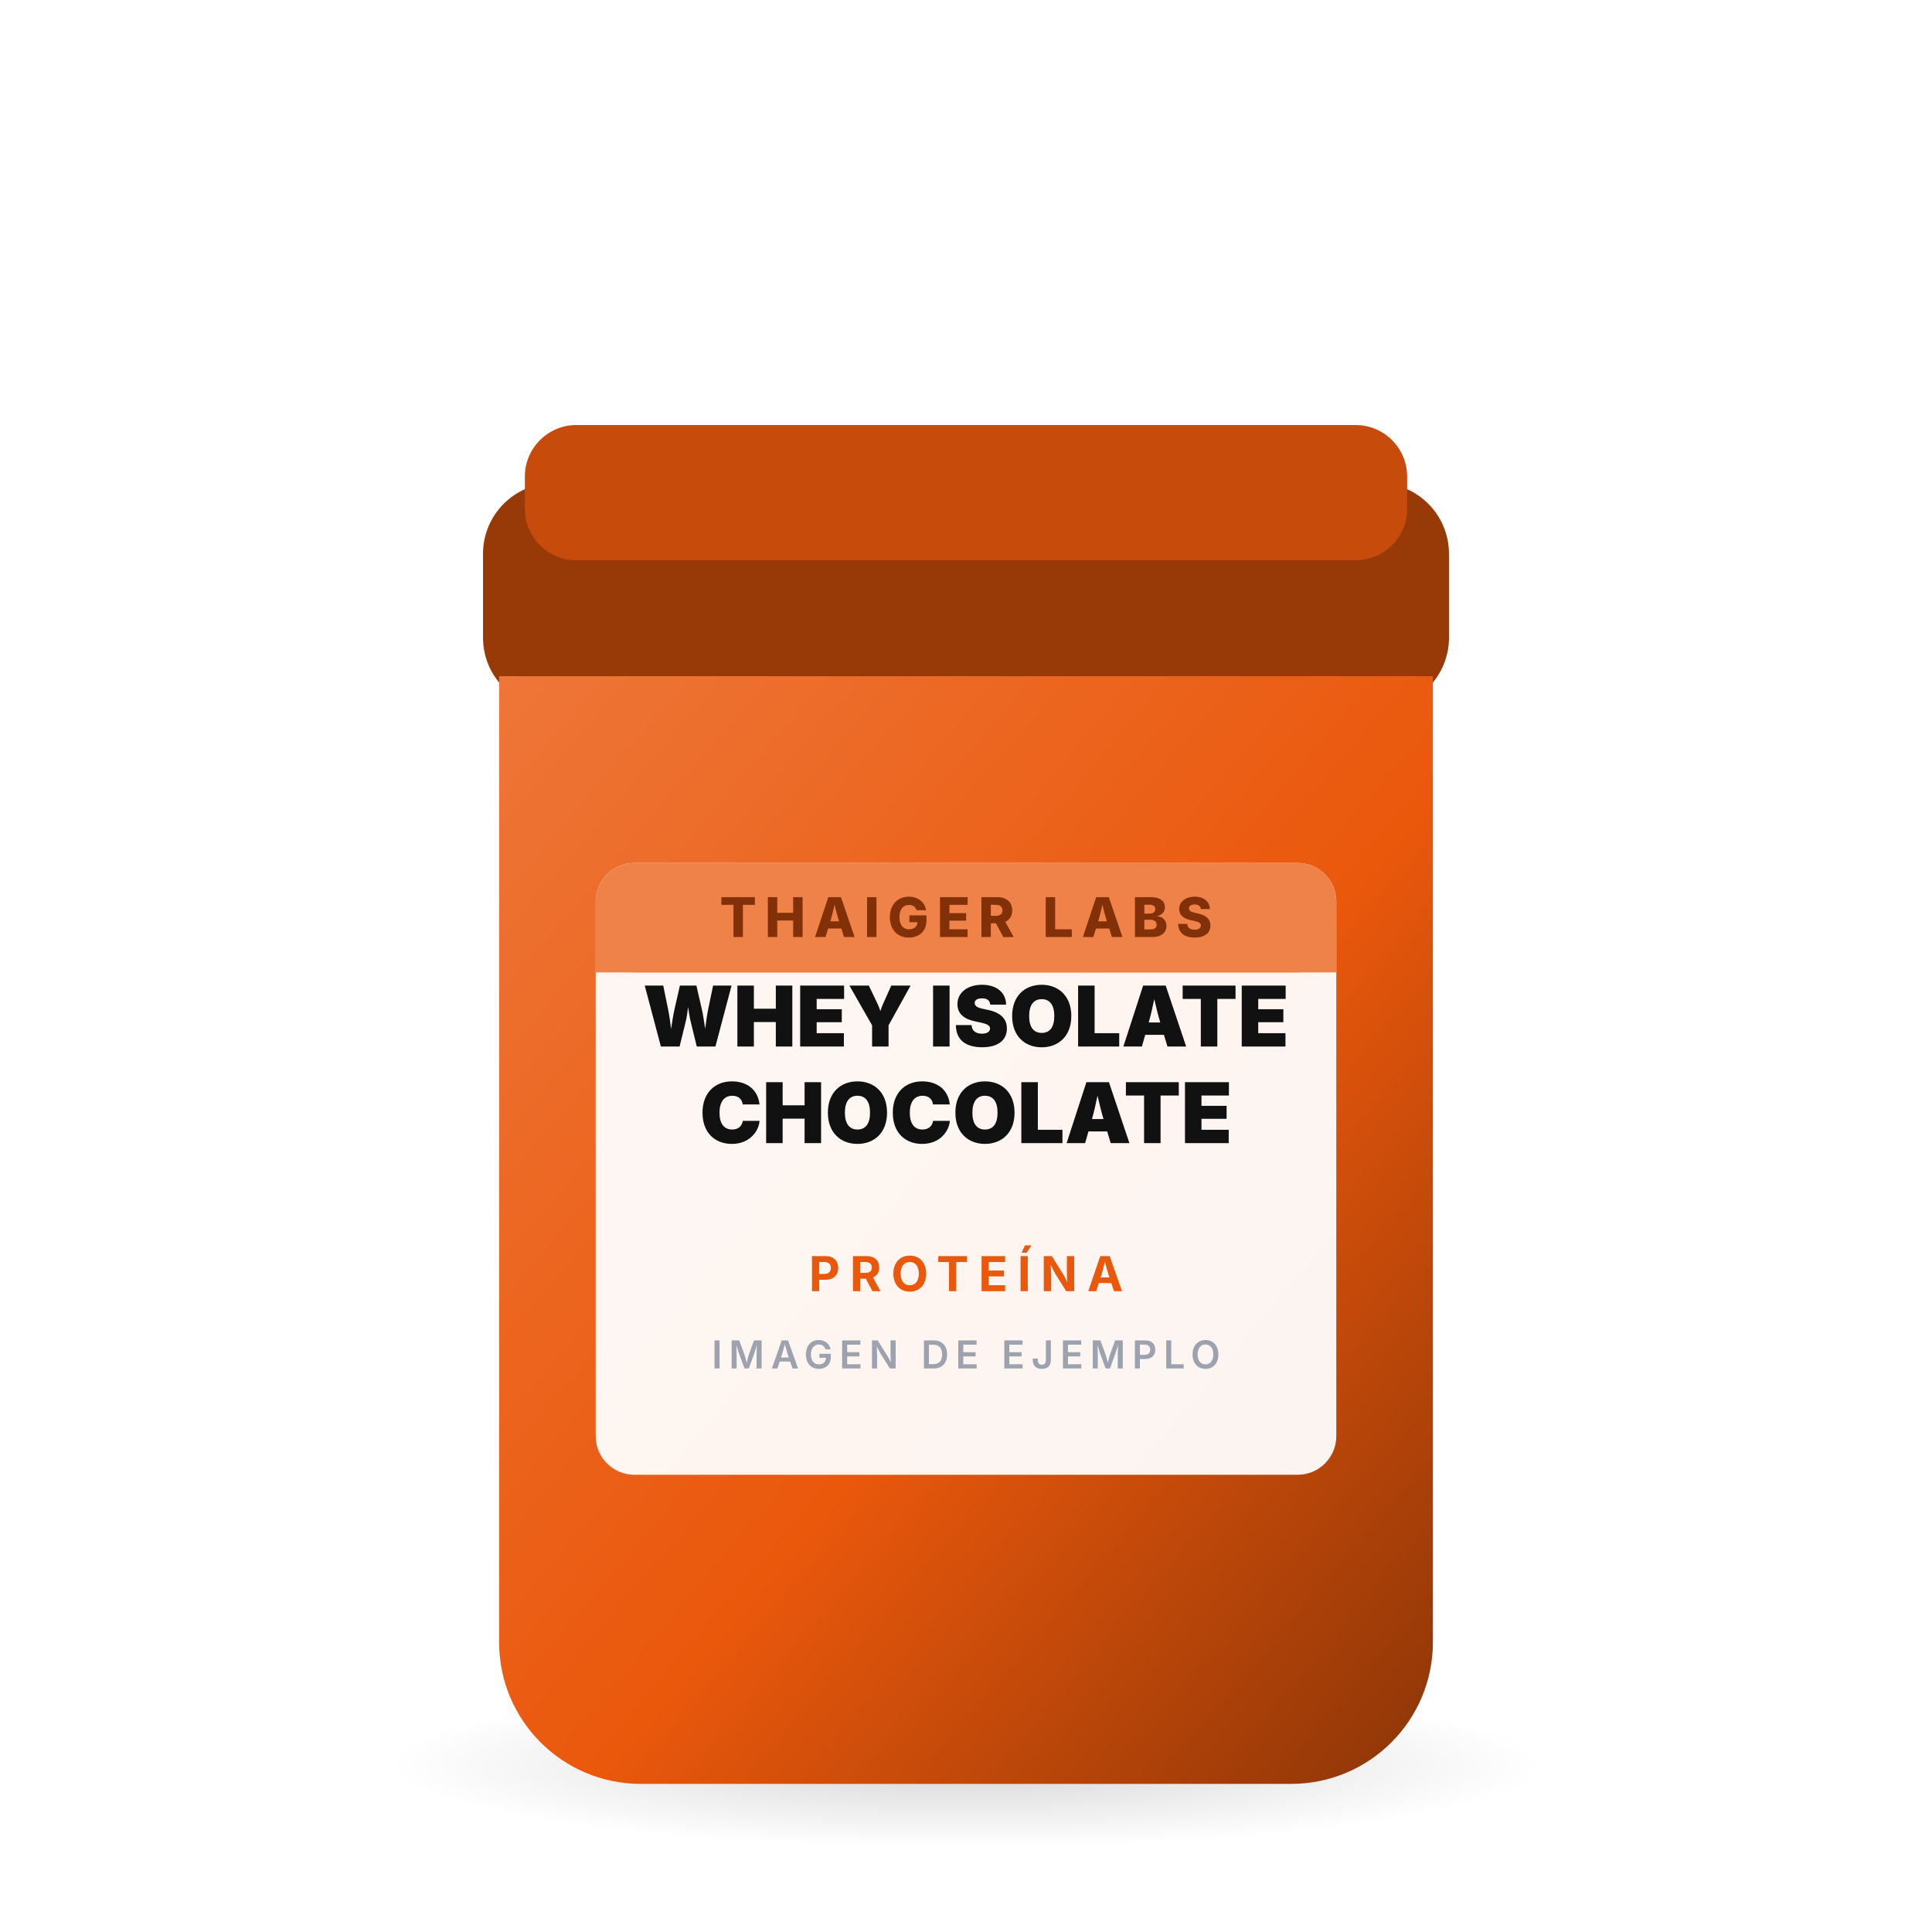
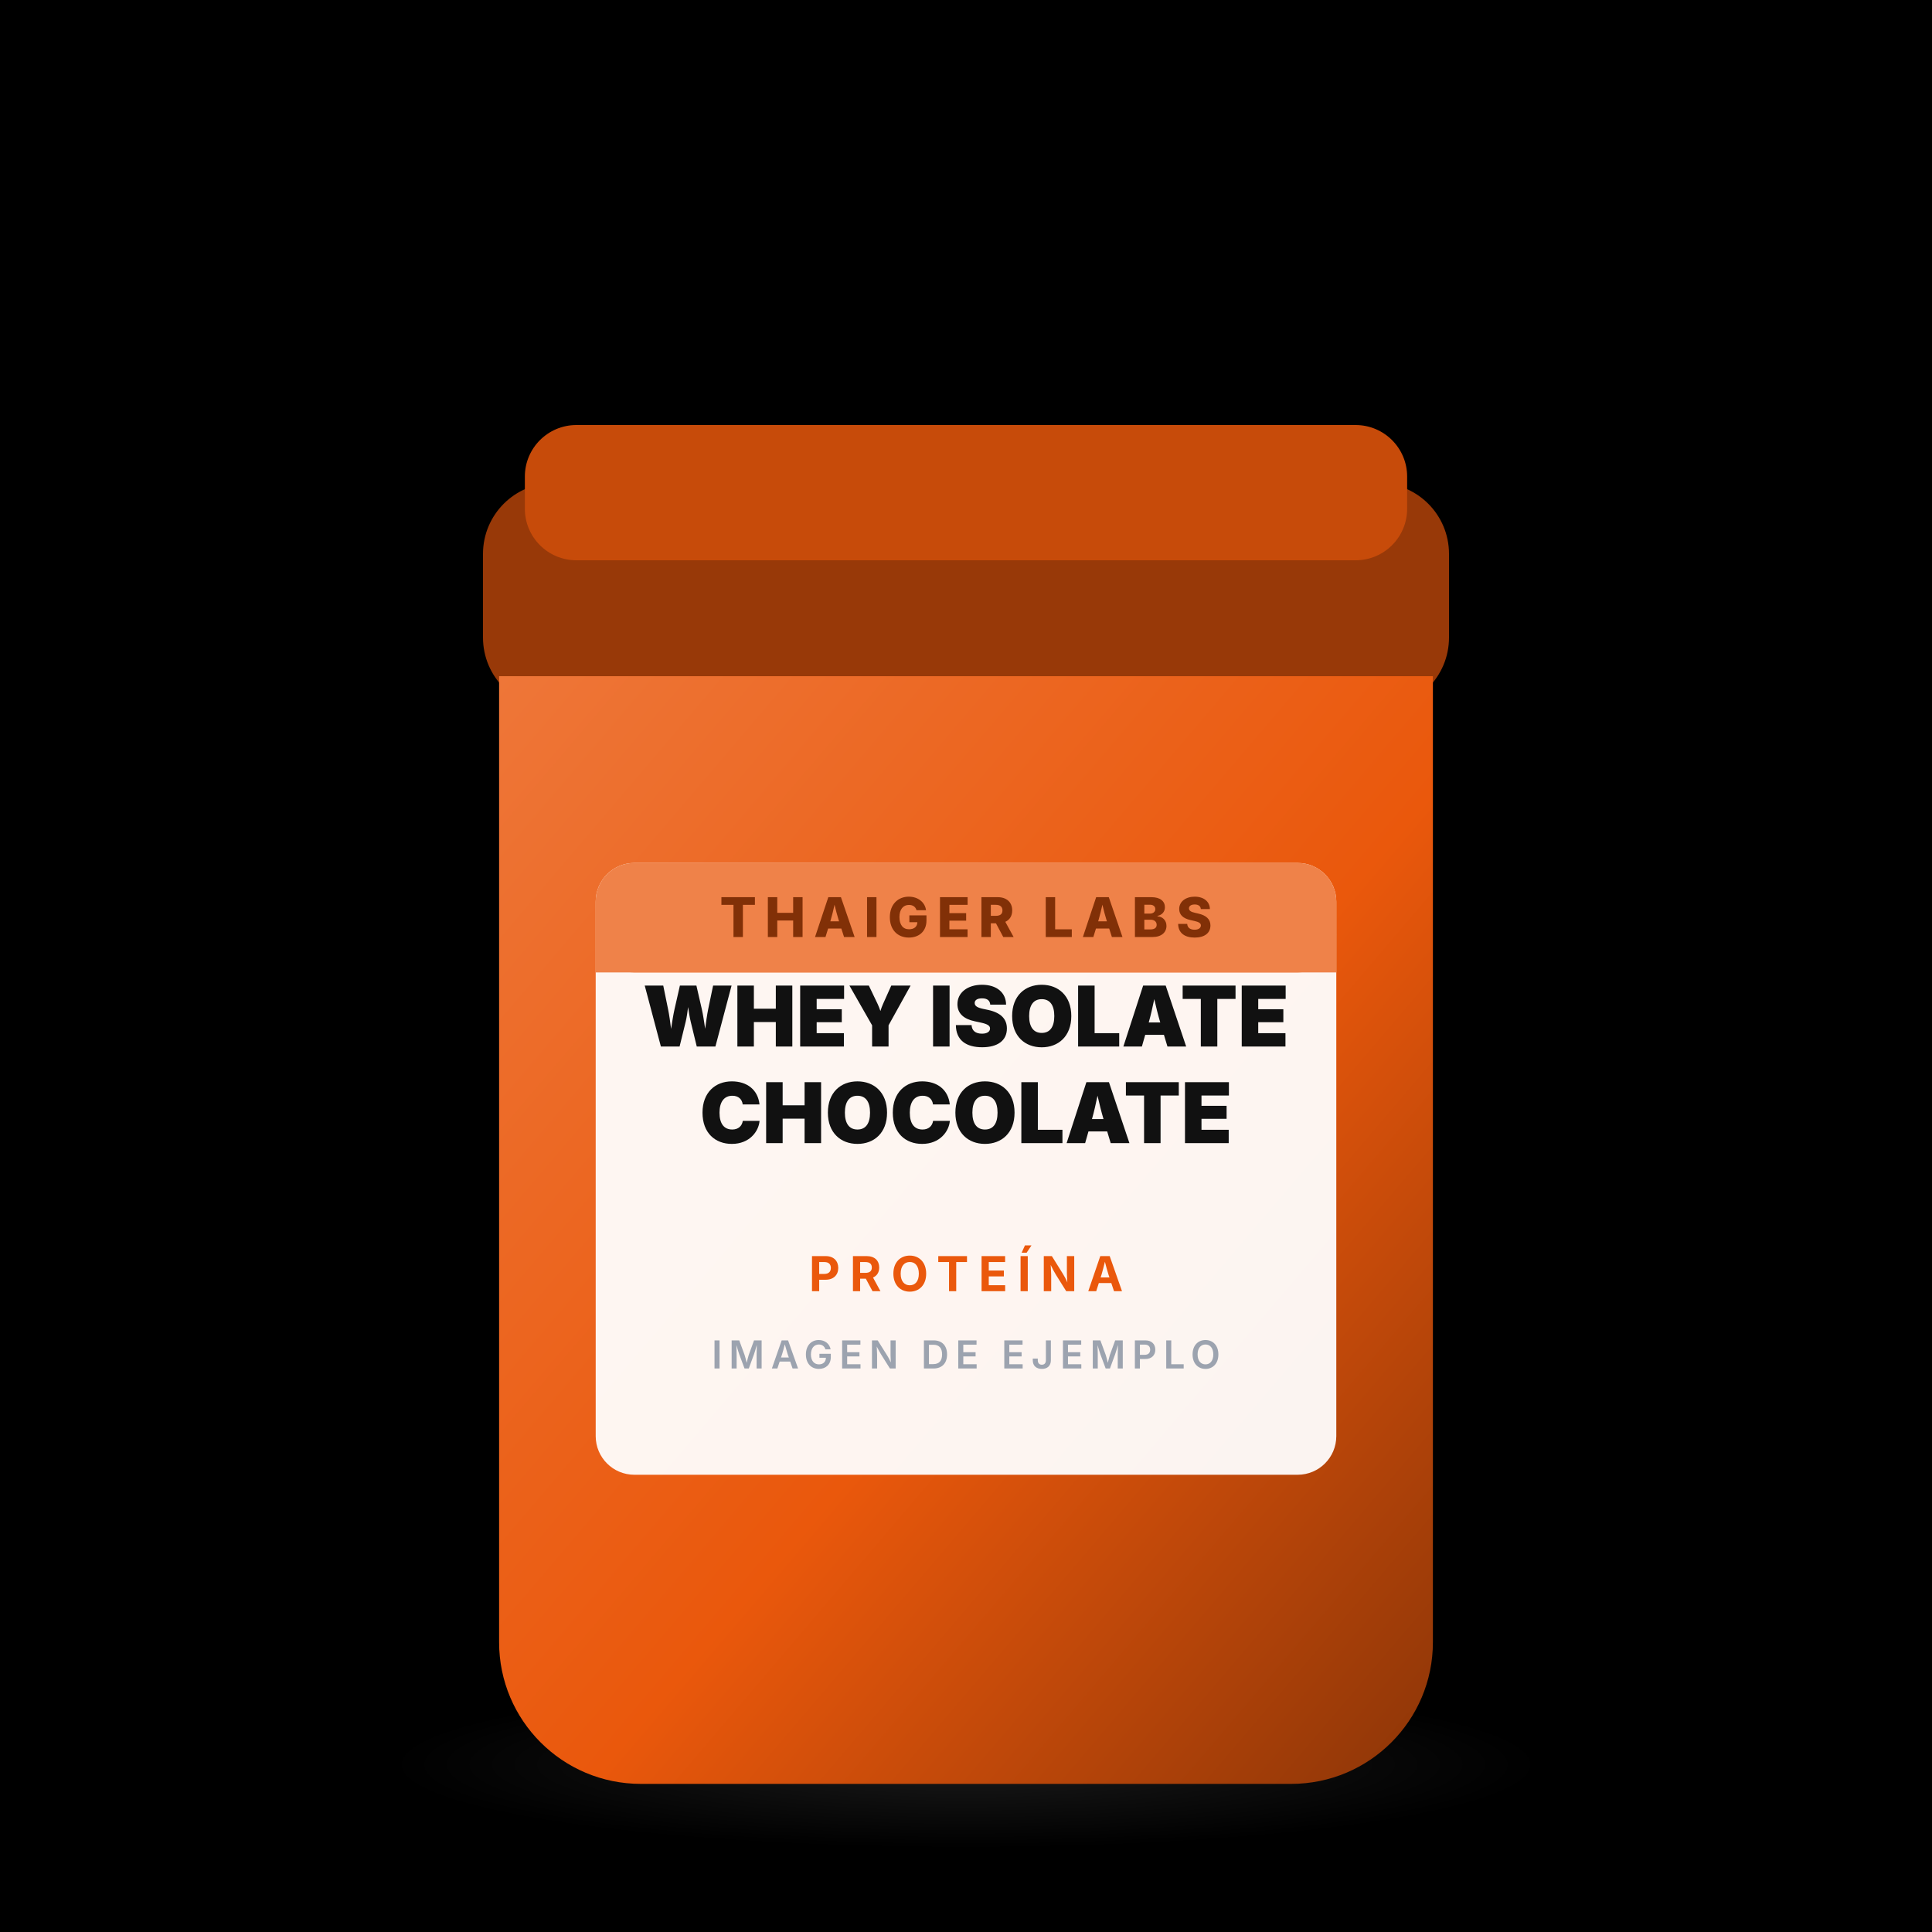
<svg xmlns="http://www.w3.org/2000/svg" viewBox="0 0 600 600" width="600" height="600" role="img" aria-label="Whey Protein Isolate Chocolate 2 kg">
  <defs>
    <linearGradient id="cuerpo" x1="0" y1="0" x2="1" y2="1">
      <stop offset="0%" stop-color="#ee7638" />
      <stop offset="55%" stop-color="#ea580c" />
      <stop offset="100%" stop-color="#8c3507" />
    </linearGradient>
    <radialGradient id="piso" cx="0.5" cy="0.5" r="0.5">
-       <stop offset="0%" stop-color="#000000" stop-opacity="0.16" />
-       <stop offset="100%" stop-color="#000000" stop-opacity="0" />
+       <stop offset="0%" stop-color="#ffffff" stop-opacity="0.10" />
+       <stop offset="100%" stop-color="#ffffff" stop-opacity="0" />
    </radialGradient>
  </defs>
-   <rect width="600" height="600" fill="#ffffff" />
+   <rect width="600" height="600" fill="#000000" />
  <ellipse cx="300" cy="548" rx="180" ry="26" fill="url(#piso)" />
  <rect x="150" y="150" width="300" height="70" rx="22" fill="#983908" />
  <rect x="163" y="132" width="274" height="42" rx="16" fill="#c74b0a" />
  <path d="M155 210 h290 v300 a44 44 0 0 1 -44 44 h-202 a44 44 0 0 1 -44 -44 z" fill="url(#cuerpo)" />
  <rect x="185" y="268" width="230" height="190" rx="12" fill="#ffffff" opacity="0.94" />
  <rect x="185" y="268" width="230" height="34" rx="12" fill="#ef8249" />
  <rect x="185" y="290" width="230" height="12" fill="#ef8249" />
  <text x="300" y="291" text-anchor="middle" font-family="Inter, Arial, Helvetica, sans-serif" font-size="17" font-weight="800" letter-spacing="2.5" fill="#813007">THAIGER LABS</text>
  <text x="300" y="325" text-anchor="middle" font-family="Inter, Arial, Helvetica, sans-serif" font-size="26" font-weight="900" fill="#111111">WHEY ISOLATE</text>
  <text x="300" y="355" text-anchor="middle" font-family="Inter, Arial, Helvetica, sans-serif" font-size="26" font-weight="900" fill="#111111">CHOCOLATE</text>
  <text x="300" y="401" text-anchor="middle" font-family="Inter, Arial, Helvetica, sans-serif" font-size="15" font-weight="700" letter-spacing="3" fill="#ea580c">PROTEÍNA</text>
  <text x="300" y="425" text-anchor="middle" font-family="Inter, Arial, Helvetica, sans-serif" font-size="12" font-weight="600" letter-spacing="2" fill="#9ca3af">IMAGEN DE EJEMPLO</text>
</svg>
